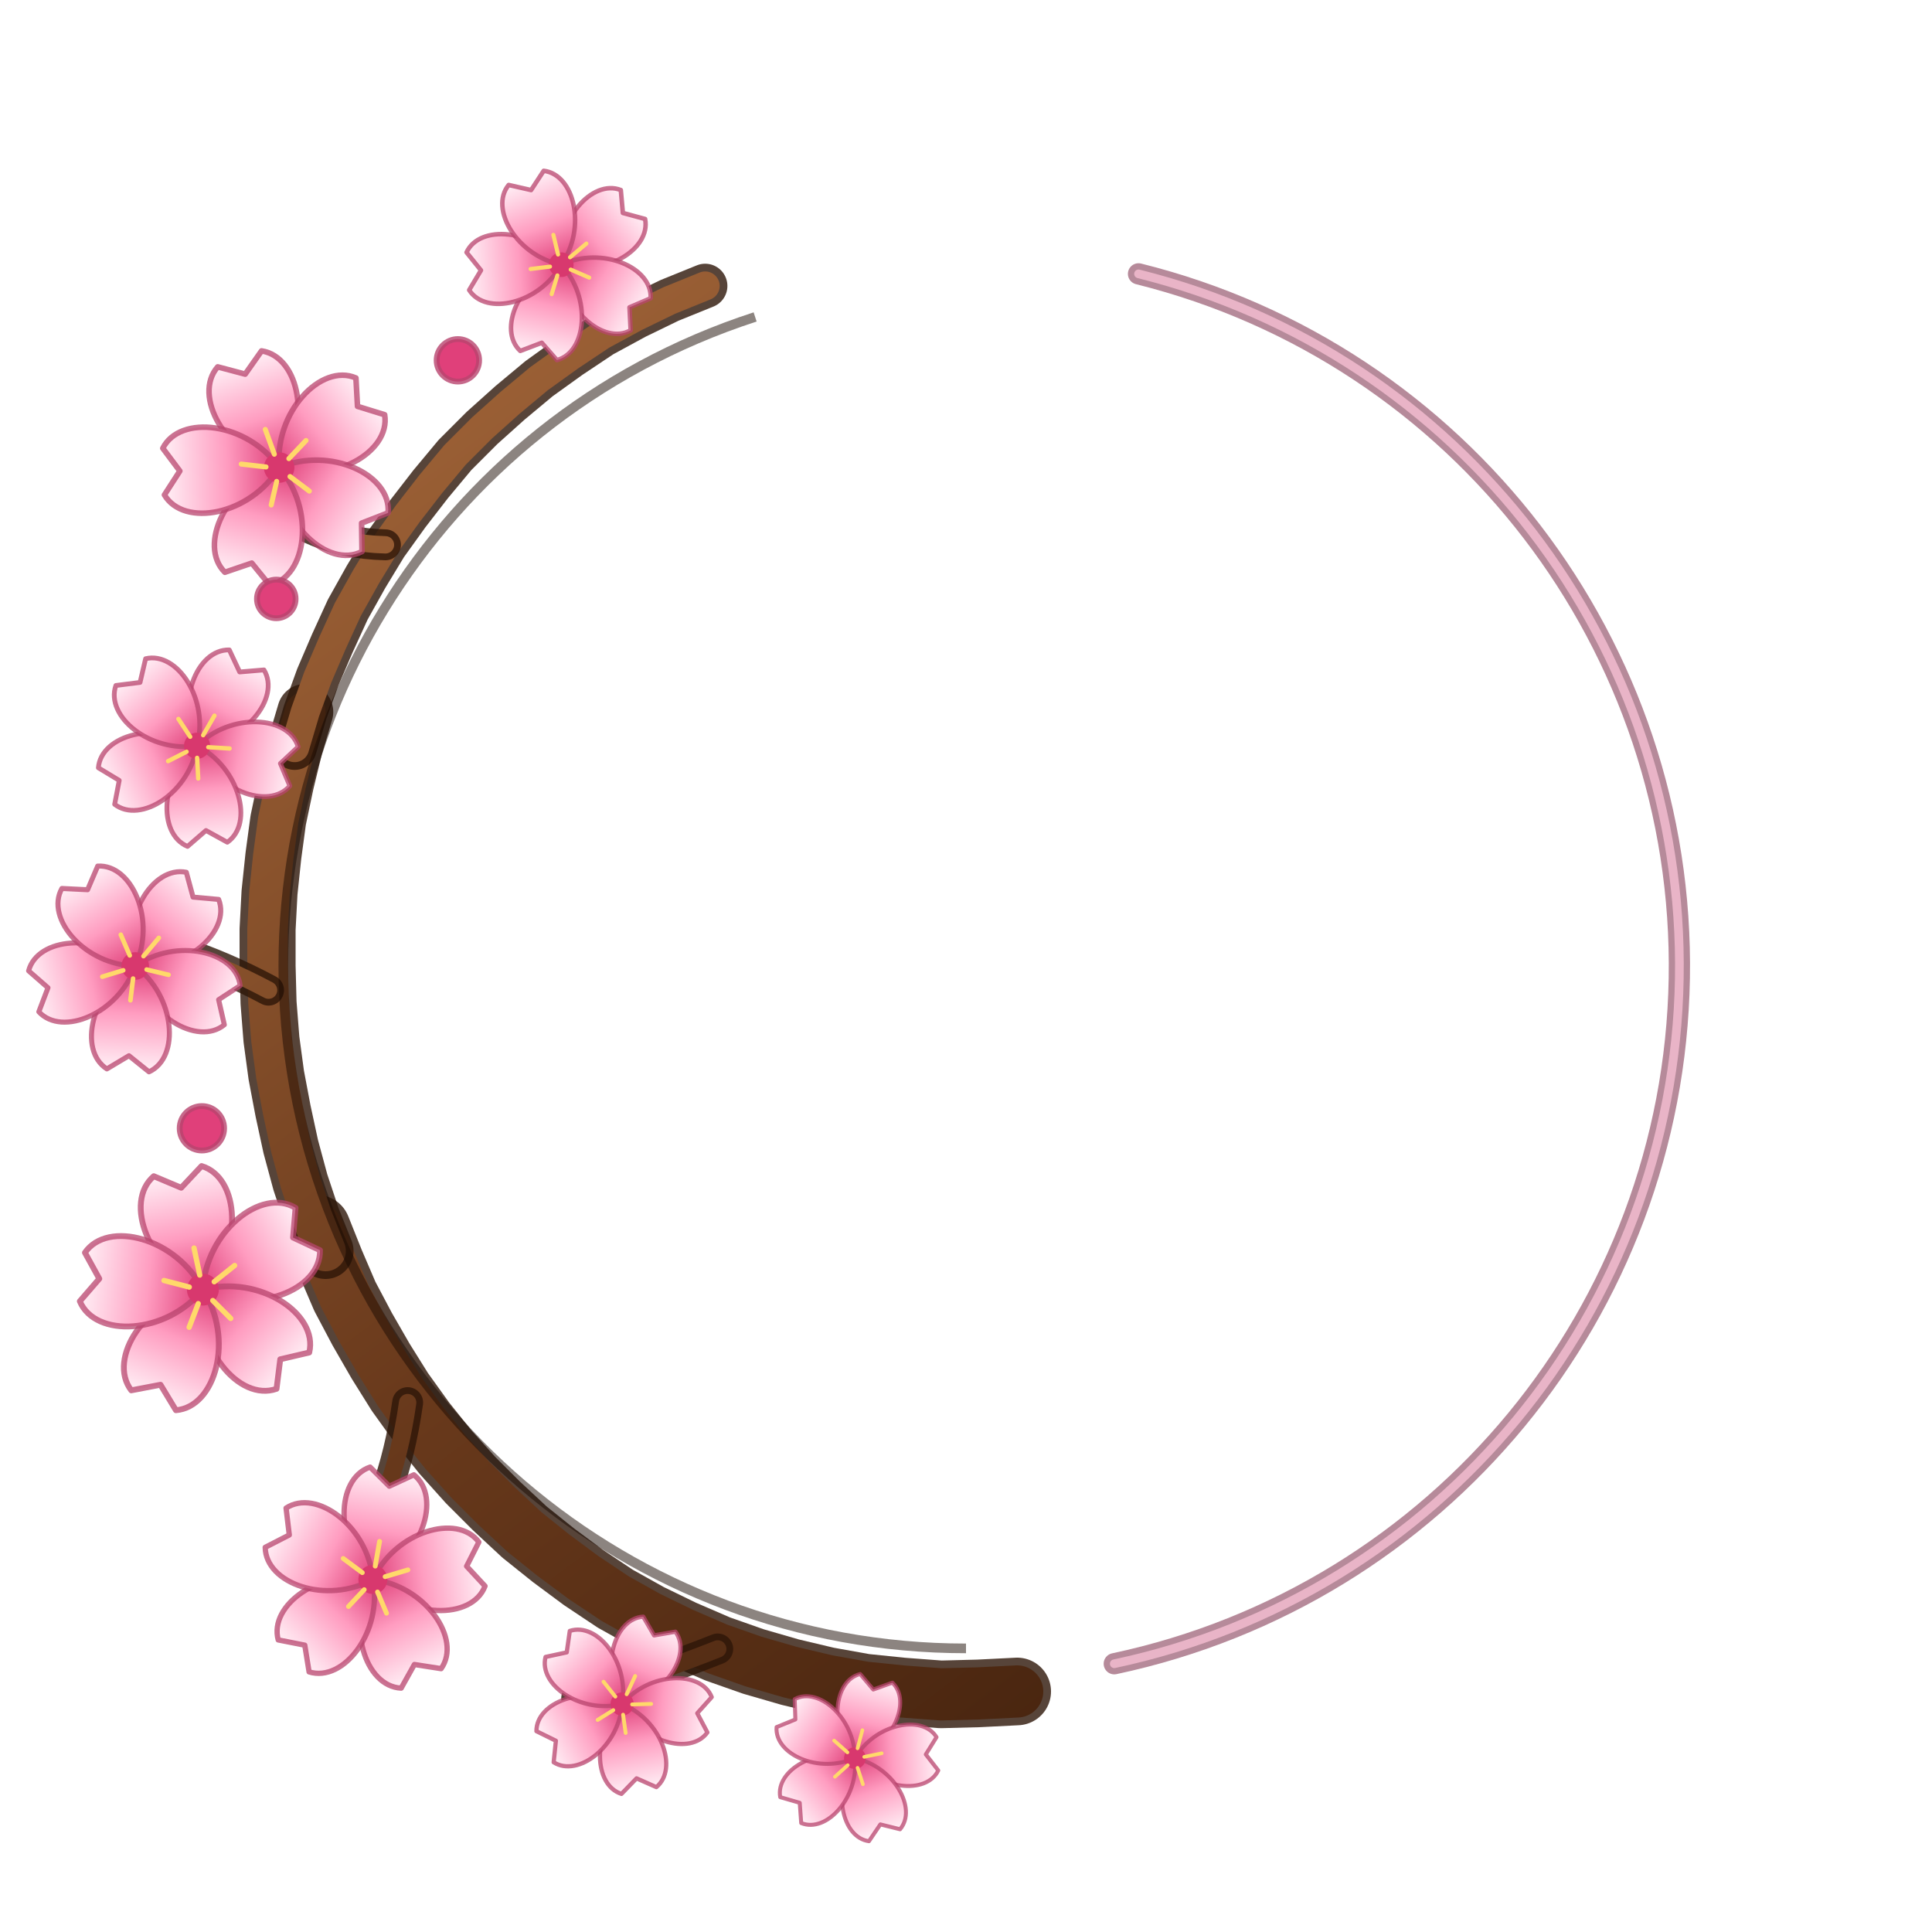
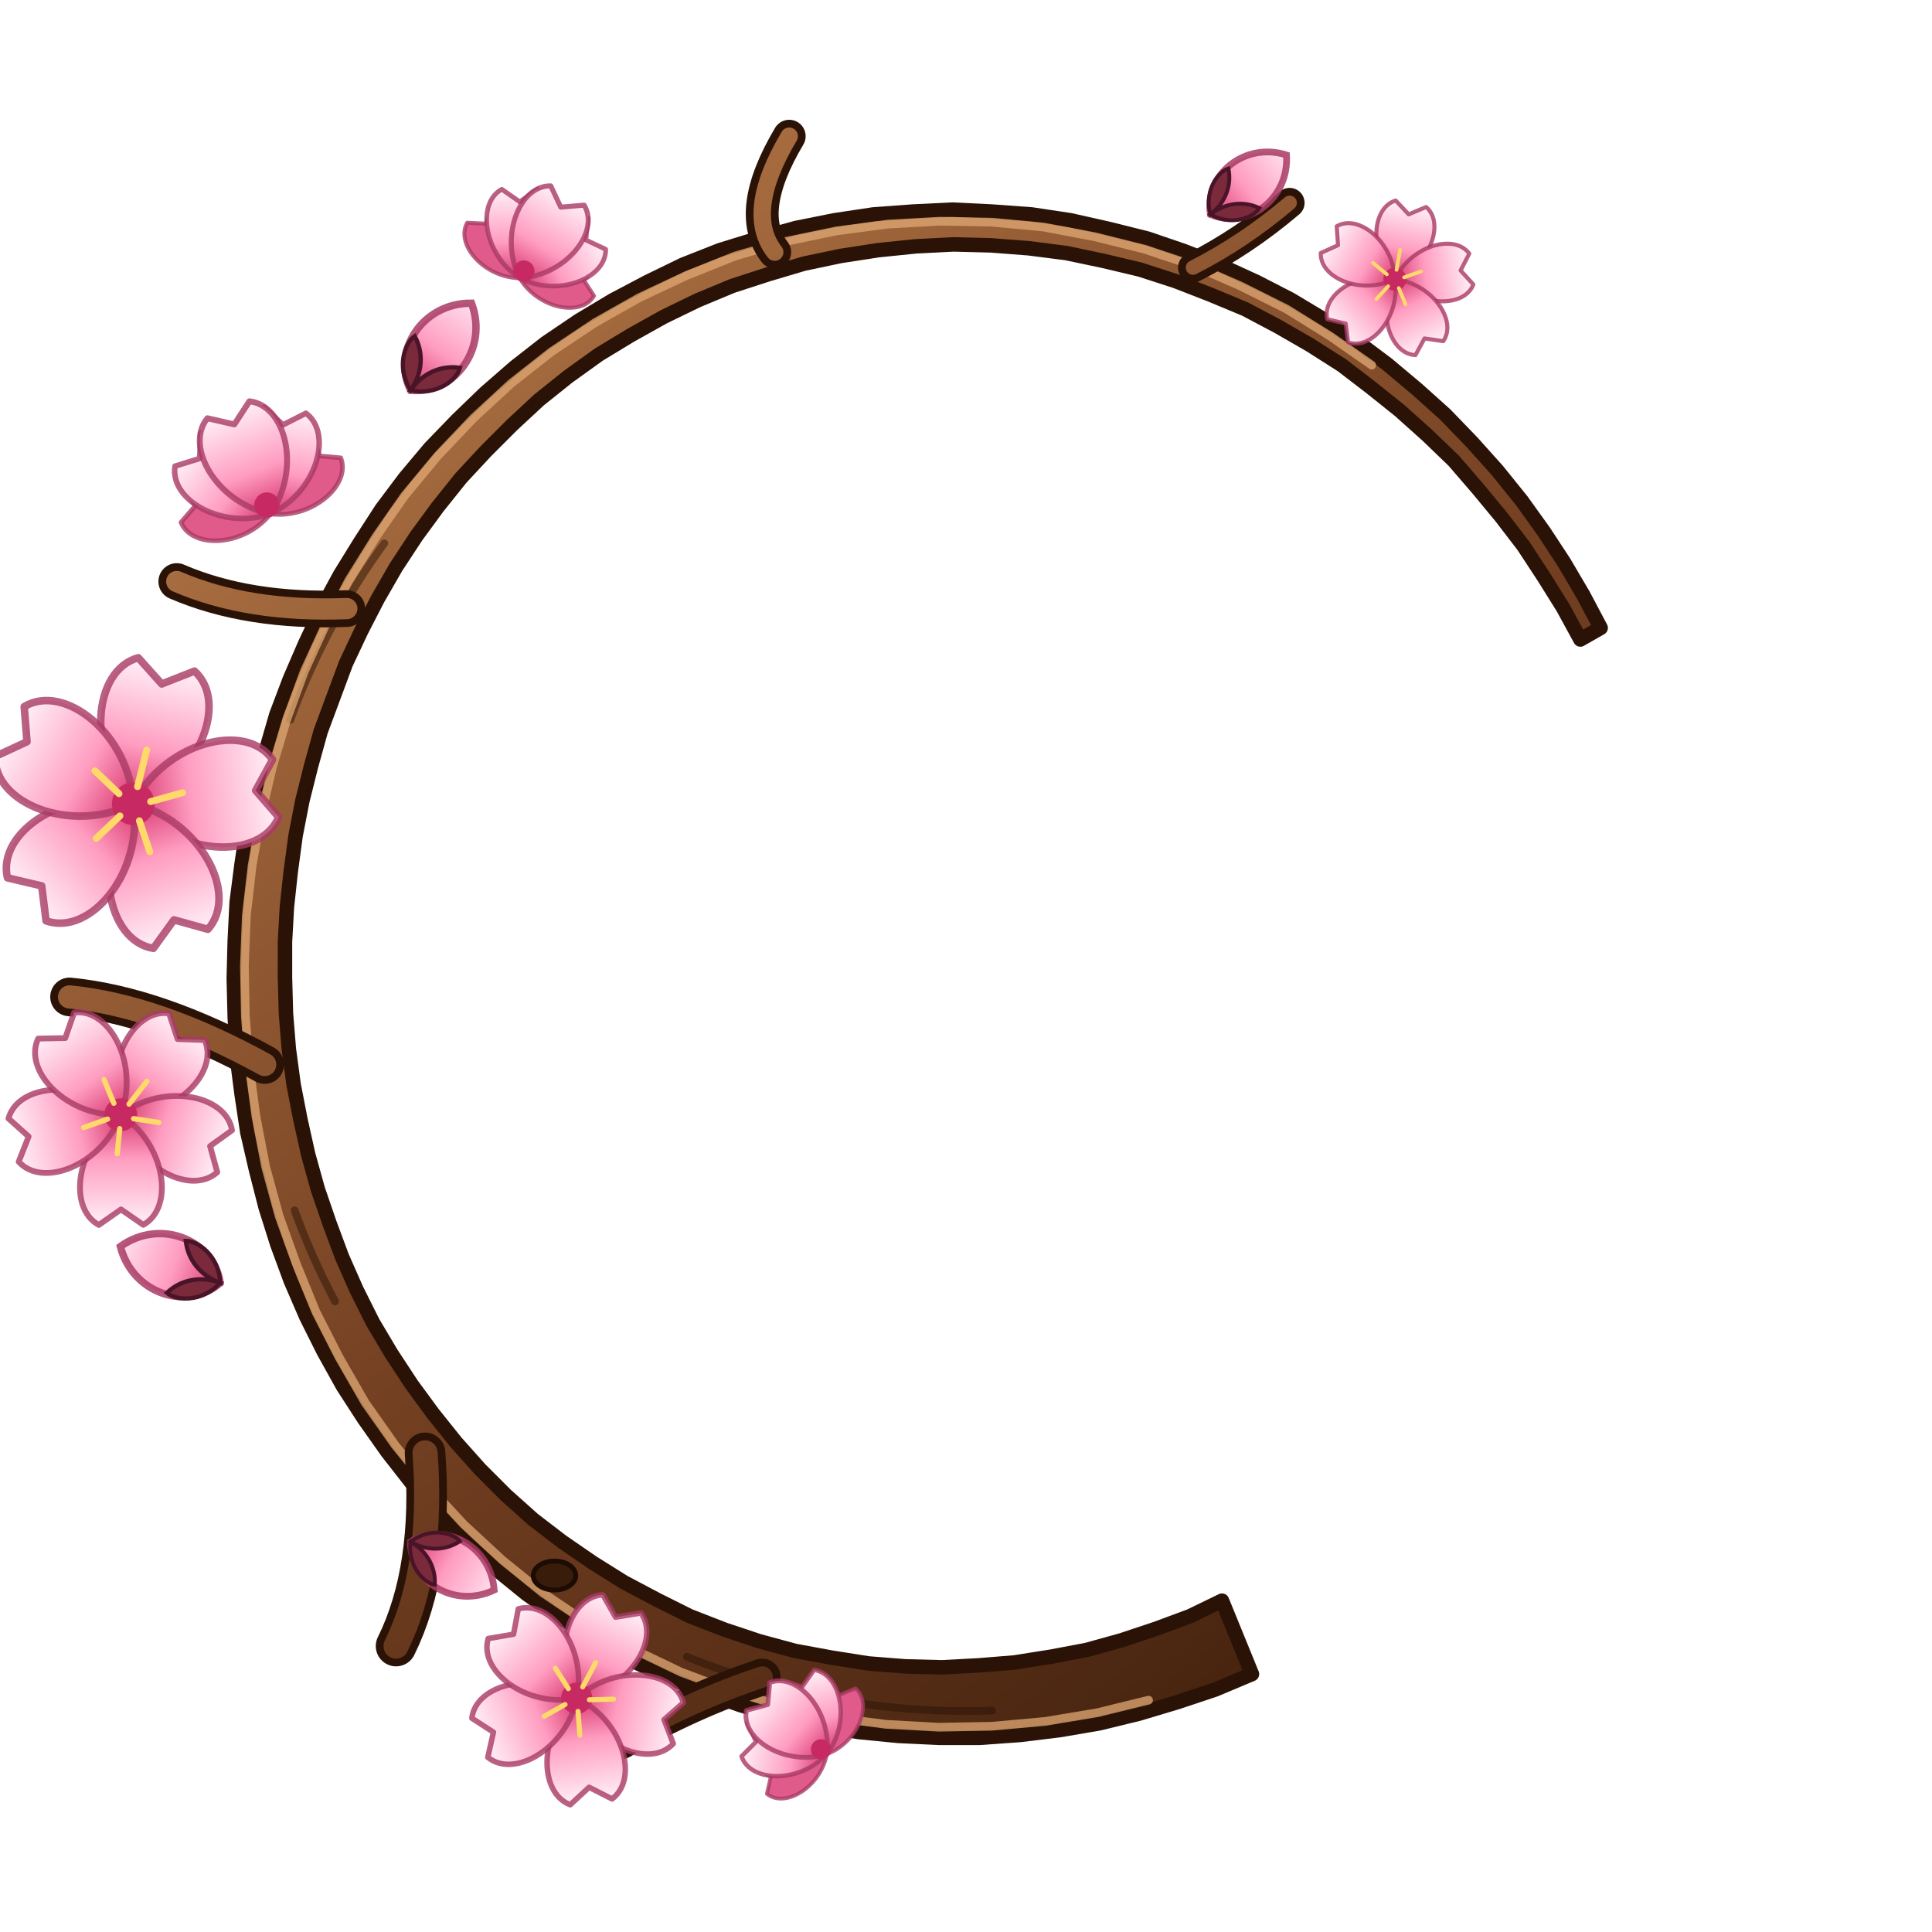
<svg xmlns="http://www.w3.org/2000/svg" viewBox="0 0 200 200" width="200" height="200">
  <defs>
    <linearGradient id="sw" gradientUnits="userSpaceOnUse" x1="40" y1="20" x2="160" y2="180">
-       <stop offset="0" stop-color="#a86a3c" />
-       <stop offset="0.5" stop-color="#6a3a1c" />
+       <stop offset="0" stop-color="#b27646" />
+       <stop offset="0.5" stop-color="#744022" />
      <stop offset="1" stop-color="#3a1c0a" />
    </linearGradient>
    <linearGradient id="sp" gradientUnits="userSpaceOnUse" x1="0" y1="0" x2="0" y2="-11.4">
-       <stop offset="0" stop-color="#e0407a" />
-       <stop offset="0.45" stop-color="#ff9cc0" />
+       <stop offset="0" stop-color="#d8386e" />
+       <stop offset="0.4" stop-color="#ff9cc0" />
      <stop offset="1" stop-color="#fff0f6" />
    </linearGradient>
  </defs>
-   <path d="M117.86 28.35A73.84 73.84 0 0 1 115.35 172.23" fill="none" stroke="#7a2a48" stroke-opacity=".55" stroke-width="2.2" stroke-linecap="round" />
-   <path d="M117.86 28.35A73.84 73.84 0 0 1 115.35 172.23" fill="none" stroke="#ffc6da" stroke-opacity=".7" stroke-width=".9" stroke-linecap="round" />
-   <path d="M105.3 175.1L101.3 175.3L97.4 175.4L93.4 175.1L89.5 174.7L85.6 174L81.8 173.1L78 172L74.3 170.7L70.6 169.1L67.1 167.4L63.7 165.5L60.4 163.3L57.3 161L54.3 158.6L51.4 155.9L48.7 153.2L46.1 150.3L43.7 147.3L41.4 144.1L39.4 140.9L37.5 137.6L35.7 134.2L34.2 130.7L32.8 127.2" fill="none" stroke="#2e1608" stroke-opacity=".8" stroke-width="7" stroke-linecap="round" stroke-linejoin="round" />
-   <path d="M105.3 175.1L101.3 175.3L97.4 175.4L93.4 175.1L89.5 174.7L85.6 174L81.8 173.1L78 172L74.3 170.7L70.6 169.1L67.1 167.4L63.7 165.5L60.4 163.3L57.3 161L54.3 158.6L51.4 155.9L48.7 153.2L46.1 150.3L43.7 147.3L41.4 144.1L39.4 140.9L37.5 137.6L35.7 134.2L34.2 130.7L32.8 127.2" fill="none" stroke="url(#sw)" stroke-width="5.4" stroke-linecap="round" stroke-linejoin="round" />
-   <path d="M33.7 129.5L32.3 126L31.1 122.4L30.1 118.7L29.3 115L28.6 111.3L28.1 107.6L27.8 103.8L27.7 100L27.7 96.2L27.9 92.4L28.3 88.6L28.8 84.9L29.6 81.1L30.5 77.4L31.6 73.7" fill="none" stroke="#2e1608" stroke-opacity=".8" stroke-width="5.8" stroke-linecap="round" stroke-linejoin="round" />
-   <path d="M33.7 129.5L32.3 126L31.1 122.4L30.1 118.7L29.3 115L28.6 111.3L28.1 107.6L27.8 103.8L27.7 100L27.7 96.2L27.9 92.4L28.3 88.6L28.8 84.9L29.6 81.1L30.5 77.4L31.6 73.7" fill="none" stroke="url(#sw)" stroke-width="4.2" stroke-linecap="round" stroke-linejoin="round" />
-   <path d="M30.5 77.4L31.6 73.7L32.9 70.1L34.4 66.6L36 63.1L37.9 59.7L39.9 56.4L42.2 53.2L44.6 50.1L47.1 47.1L49.9 44.3L52.8 41.7L55.8 39.2L59 36.9L62.3 34.7L65.8 32.8L69.3 31.1L73 29.6" fill="none" stroke="#2e1608" stroke-opacity=".8" stroke-width="4.6" stroke-linecap="round" stroke-linejoin="round" />
-   <path d="M30.5 77.4L31.6 73.7L32.9 70.1L34.4 66.6L36 63.1L37.9 59.7L39.9 56.4L42.2 53.2L44.6 50.1L47.1 47.1L49.9 44.3L52.8 41.7L55.8 39.2L59 36.9L62.3 34.7L65.8 32.8L69.3 31.1L73 29.6" fill="none" stroke="url(#sw)" stroke-width="3" stroke-linecap="round" stroke-linejoin="round" />
-   <path d="M42.2 145.2Q40.7 155.7 36.1 161.7" fill="none" stroke="#2e1608" stroke-opacity=".8" stroke-width="3.2" stroke-linecap="round" />
-   <path d="M42.2 145.2Q40.7 155.7 36.1 161.7" fill="none" stroke="url(#sw)" stroke-width="1.8" stroke-linecap="round" />
-   <path d="M27.8 102.5Q18.2 97.4 10.2 96.9" fill="none" stroke="#2e1608" stroke-opacity=".8" stroke-width="3.2" stroke-linecap="round" />
-   <path d="M27.8 102.5Q18.2 97.4 10.2 96.9" fill="none" stroke="url(#sw)" stroke-width="1.8" stroke-linecap="round" />
-   <path d="M39.9 56.4Q31.5 56.2 26.3 50.3" fill="none" stroke="#2e1608" stroke-opacity=".8" stroke-width="3.2" stroke-linecap="round" />
-   <path d="M39.9 56.4Q31.5 56.2 26.3 50.3" fill="none" stroke="url(#sw)" stroke-width="1.8" stroke-linecap="round" />
-   <path d="M74.3 170.7Q68 173.2 59.7 175.8" fill="none" stroke="#2e1608" stroke-opacity=".8" stroke-width="3.2" stroke-linecap="round" />
-   <path d="M74.3 170.7Q68 173.2 59.7 175.8" fill="none" stroke="url(#sw)" stroke-width="1.8" stroke-linecap="round" />
-   <path d="M100 170.64A70.64 70.64 0 0 1 78.17 32.81" fill="none" stroke="#1a0a02" stroke-opacity=".5" stroke-width="1" />
-   <g transform="translate(38.6 163.5) rotate(10) scale(1)">
-     <g fill="url(#sp)" stroke="#b8446e" stroke-opacity=".75" stroke-width=".55" stroke-linejoin="round">
-       <path d="M0 0C-4.6-3-5.6-9.6-2.3-11.4L0-9.8L2.3-11.4C5.6-9.6 4.6-3 0 0Z" />
-       <path d="M0 0C-4.6-3-5.6-9.6-2.3-11.4L0-9.8L2.3-11.4C5.6-9.6 4.6-3 0 0Z" transform="rotate(72)" />
-       <path d="M0 0C-4.6-3-5.6-9.6-2.3-11.4L0-9.8L2.3-11.4C5.6-9.6 4.6-3 0 0Z" transform="rotate(144)" />
-       <path d="M0 0C-4.6-3-5.6-9.6-2.3-11.4L0-9.8L2.3-11.4C5.6-9.6 4.6-3 0 0Z" transform="rotate(216)" />
-       <path d="M0 0C-4.6-3-5.6-9.6-2.3-11.4L0-9.8L2.3-11.4C5.6-9.6 4.6-3 0 0Z" transform="rotate(288)" />
+   <path d="M129.6 173.3L125.8 174.9L121.9 176.2L117.9 177.4L113.8 178.4L109.7 179.1L105.6 179.6L101.4 179.9L97.2 179.9L93 179.7L88.9 179.3L84.7 178.6L80.6 177.7L76.6 176.5L72.7 175.1L68.8 173.5L65 171.7L61.4 169.6L57.9 167.4L54.5 165L51.3 162.4L48.2 159.6L45.3 156.6L42.6 153.5L40.1 150.3L37.7 146.9L35.5 143.5L33.5 139.9L31.7 136.3L30.1 132.6L28.7 128.8L27.5 125L26.5 121.1L25.6 117.2L25 113.2L24.5 109.3L24.3 105.3L24.2 101.3L24.3 97.4L24.5 93.4L25 89.5L25.6 85.5L26.5 81.7L27.5 77.8L28.6 74L30 70.3L31.6 66.6L33.3 63L35.2 59.5L37.3 56.1L39.5 52.7L41.9 49.5L44.5 46.4L47.3 43.5L50.2 40.7L53.3 38L56.5 35.5L59.9 33.2L63.4 31.1L67 29.2L70.7 27.4L74.5 25.9L78.4 24.7L82.4 23.6L86.4 22.8L90.4 22.2L94.5 21.9L98.6 21.7L102.7 21.9L106.8 22.2L110.8 22.8L114.8 23.7L118.8 24.7L122.6 26L126.4 27.5L130.1 29.2L133.6 31L137.1 33.1L140.4 35.3L143.6 37.7L146.7 40.3L149.6 42.9L152.4 45.8L155 48.7L157.5 51.8L159.8 55L161.9 58.2L163.9 61.6L165.7 65L163.6 66.2L161.8 62.9L159.8 59.7L157.7 56.5L155.4 53.5L153 50.6L150.5 47.7L147.8 45.1L144.9 42.5L141.9 40.1L138.9 37.8L135.6 35.7L132.3 33.8L128.9 32L125.3 30.5L121.7 29.1L118 27.9L114.2 27L110.4 26.2L106.5 25.7L102.6 25.4L98.7 25.3L94.8 25.5L90.9 25.9L87 26.5L83.2 27.3L79.5 28.4L75.8 29.6L72.2 31.1L68.7 32.8L65.3 34.7L62 36.7L58.8 39L55.8 41.4L53 44L50.3 46.7L47.7 49.5L45.3 52.5L43.1 55.5L41 58.7L39.1 62L37.4 65.3L35.8 68.7L34.5 72.2L33.2 75.7L32.2 79.3L31.3 82.9L30.6 86.5L30.1 90.2L29.7 93.9L29.5 97.5L29.5 101.2L29.6 104.9L29.9 108.6L30.4 112.3L31.1 115.9L31.9 119.5L32.9 123.1L34.1 126.6L35.4 130.1L36.9 133.5L38.6 136.9L40.5 140.1L42.6 143.3L44.8 146.3L47.2 149.3L49.7 152.1L52.4 154.8L55.2 157.3L58.2 159.6L61.4 161.8L64.6 163.8L68 165.6L71.4 167.3L75 168.7L78.6 169.9L82.3 170.9L86.1 171.6L89.9 172.2L93.7 172.5L97.5 172.6L101.3 172.4L105 172.1L108.8 171.5L112.5 170.8L116.1 169.8L119.7 168.6L123.2 167.3L126.5 165.7Z" fill="url(#sw)" stroke="#2a1306" stroke-width="1.5" stroke-linejoin="round" />
+   <path d="M102.69 177.08A77.13 77.13 0 0 1 71.11 171.51" fill="none" stroke="#2a1306" stroke-opacity=".5" stroke-width=".8" stroke-linecap="round" />
+   <path d="M34.69 134.72A73.97 73.97 0 0 1 30.5 125.3" fill="none" stroke="#2a1306" stroke-opacity=".5" stroke-width=".8" stroke-linecap="round" />
+   <path d="M30.05 74.54A74.44 74.44 0 0 1 39.78 56.24" fill="none" stroke="#2a1306" stroke-opacity=".5" stroke-width=".8" stroke-linecap="round" />
+   <path d="M118.9 176L113.6 177.3L108.2 178.2L102.7 178.7L97.2 178.8L91.7 178.5L86.3 177.8L80.9 176.6L75.6 175L70.5 173.1L65.5 170.7L60.8 168L56.2 164.9L52 161.5L48 157.8L44.3 153.8L40.9 149.6L37.8 145.2L35.1 140.5L32.7 135.8L30.7 130.9L28.9 125.9L27.5 120.8L26.5 115.6L25.8 110.4L25.4 105.2L25.3 100L25.5 94.8L26.1 89.6L27 84.5L28.2 79.4L29.7 74.4L31.5 69.5L33.7 64.7L36.1 60.1L38.9 55.6L41.9 51.3L45.3 47.2L49 43.3L52.9 39.7L57.1 36.4L61.6 33.4L66.2 30.8L71.1 28.5L76.1 26.5L81.3 25L86.6 23.9L91.9 23.2L97.3 22.9L102.7 23L108 23.5L113.3 24.5L118.5 25.8L123.6 27.5L128.4 29.6L133.2 32L137.7 34.8L142 37.8" fill="none" stroke="#e0a874" stroke-opacity=".75" stroke-width=".9" stroke-linecap="round" />
+   <path d="M44 150.4Q44.9 162.5 41 170.4" fill="none" stroke="#2a1306" stroke-width="4.2" stroke-linecap="round" />
+   <path d="M44 150.4Q44.9 162.5 41 170.4" fill="none" stroke="url(#sw)" stroke-width="2.6" stroke-linecap="round" />
+   <path d="M27.4 110.2Q16.3 104.1 7.2 103.2" fill="none" stroke="#2a1306" stroke-width="4" stroke-linecap="round" />
+   <path d="M27.4 110.2Q16.3 104.1 7.2 103.2" fill="none" stroke="url(#sw)" stroke-width="2.4" stroke-linecap="round" />
+   <path d="M35.9 63Q25.7 63.4 18.3 60.2" fill="none" stroke="#2a1306" stroke-width="3.8" stroke-linecap="round" />
+   <path d="M35.9 63Q25.7 63.4 18.3 60.2" fill="none" stroke="url(#sw)" stroke-width="2.2" stroke-linecap="round" />
+   <path d="M78.9 173.6Q71.4 176.1 64.3 180.2" fill="none" stroke="#2a1306" stroke-width="3.8" stroke-linecap="round" />
+   <path d="M78.9 173.6Q71.4 176.1 64.3 180.2" fill="none" stroke="url(#sw)" stroke-width="2.2" stroke-linecap="round" />
+   <path d="M80.2 26.1Q77 22 81.7 14.1" fill="none" stroke="#2a1306" stroke-width="3.4" stroke-linecap="round" />
+   <path d="M80.2 26.1Q77 22 81.7 14.1" fill="none" stroke="url(#sw)" stroke-width="1.8" stroke-linecap="round" />
+   <path d="M123.5 27.7Q128.8 25 133.5 21" fill="none" stroke="#2a1306" stroke-width="3.1" stroke-linecap="round" />
+   <path d="M123.5 27.7Q128.8 25 133.5 21" fill="none" stroke="url(#sw)" stroke-width="1.5" stroke-linecap="round" />
+   <ellipse cx="57.4" cy="163.1" rx="2.2" ry="1.5" fill="#3a1c0a" stroke="#1c0c02" stroke-width=".5" />
+   <g transform="translate(13.8 83.2) rotate(14) scale(1.3)">
+     <g fill="url(#sp)" stroke="#a83a64" stroke-opacity=".8" stroke-width=".6" stroke-linejoin="round">
+       <path d="M0 0C-4.6-3-5.6-9.6-2.3-11.4L0-9.8L2.3-11.4C5.6-9.6 4.6-3 0 0Z" transform="rotate(-0.6486122) scale(1)" />
+       <path d="M0 0C-4.6-3-5.6-9.6-2.3-11.4L0-9.8L2.3-11.4C5.6-9.6 4.6-3 0 0Z" transform="rotate(69.84865) scale(1)" />
+       <path d="M0 0C-4.6-3-5.6-9.6-2.3-11.4L0-9.8L2.3-11.4C5.6-9.6 4.6-3 0 0Z" transform="rotate(146.7006) scale(1)" />
+       <path d="M0 0C-4.6-3-5.6-9.6-2.3-11.4L0-9.8L2.3-11.4C5.6-9.6 4.6-3 0 0Z" transform="rotate(214.0965) scale(1)" />
+       <path d="M0 0C-4.6-3-5.6-9.6-2.3-11.4L0-9.8L2.3-11.4C5.6-9.6 4.6-3 0 0Z" transform="rotate(286.2522) scale(1)" />
    </g>
-     <circle r="1.5" fill="#d8386e" />
-     <path d="M0 -1.4L0 -4M1.2 -.5L3.4 -1.6M-1.2 -.5L-3.4 -1.6M.7 1.2L2 3.2M-.7 1.2L-2 3.2" stroke="#ffd96a" stroke-width=".5" stroke-linecap="round" />
+     <circle r="1.7" fill="#c72a62" />
+     <path d="M0 -1.4L0 -4.4M1.3 -.5L3.6 -1.8M-1.3 -.5L-3.6 -1.8M.8 1.2L2.2 3.4M-.8 1.2L-2.2 3.4" stroke="#ffd96a" stroke-width=".55" stroke-linecap="round" />
  </g>
-   <g transform="translate(14 100) rotate(40) scale(0.95)">
-     <g fill="url(#sp)" stroke="#b8446e" stroke-opacity=".75" stroke-width=".55" stroke-linejoin="round">
-       <path d="M0 0C-4.6-3-5.6-9.6-2.3-11.4L0-9.8L2.3-11.4C5.6-9.6 4.6-3 0 0Z" />
-       <path d="M0 0C-4.6-3-5.6-9.6-2.3-11.4L0-9.8L2.3-11.4C5.6-9.6 4.6-3 0 0Z" transform="rotate(72)" />
-       <path d="M0 0C-4.6-3-5.6-9.6-2.3-11.4L0-9.8L2.3-11.4C5.6-9.6 4.6-3 0 0Z" transform="rotate(144)" />
-       <path d="M0 0C-4.6-3-5.6-9.6-2.3-11.4L0-9.8L2.3-11.4C5.6-9.6 4.6-3 0 0Z" transform="rotate(216)" />
-       <path d="M0 0C-4.6-3-5.6-9.6-2.3-11.4L0-9.8L2.3-11.4C5.6-9.6 4.6-3 0 0Z" transform="rotate(288)" />
+   <g transform="translate(28 53.2) rotate(-22) scale(1)">
+     <g fill="url(#sp)" stroke="#a83a64" stroke-opacity=".8" stroke-width=".6" stroke-linejoin="round">
+       <path d="M0 0C-4.6-3-5.6-9.6-2.3-11.4L0-9.8L2.3-11.4C5.6-9.6 4.6-3 0 0Z" transform="rotate(-62) scale(.8)" fill="#e05a8a" />
+       <path d="M0 0C-4.6-3-5.6-9.6-2.3-11.4L0-9.8L2.3-11.4C5.6-9.6 4.6-3 0 0Z" transform="rotate(62) scale(.8)" fill="#e05a8a" />
+       <path d="M0 0C-4.6-3-5.6-9.6-2.3-11.4L0-9.8L2.3-11.4C5.6-9.6 4.6-3 0 0Z" transform="rotate(-30) scale(.95)" />
+       <path d="M0 0C-4.6-3-5.6-9.6-2.3-11.4L0-9.8L2.3-11.4C5.6-9.6 4.6-3 0 0Z" transform="rotate(30) scale(.95)" />
+       <path d="M0 0C-4.6-3-5.6-9.6-2.3-11.4L0-9.8L2.3-11.4C5.6-9.6 4.6-3 0 0Z" transform="scale(1.02)" />
    </g>
-     <circle r="1.5" fill="#d8386e" />
-     <path d="M0 -1.4L0 -4M1.2 -.5L3.4 -1.6M-1.2 -.5L-3.4 -1.6M.7 1.2L2 3.2M-.7 1.2L-2 3.2" stroke="#ffd96a" stroke-width=".5" stroke-linecap="round" />
+     <circle cy="-1" r="1.3" fill="#c72a62" />
  </g>
-   <g transform="translate(28.9 48.4) rotate(-20) scale(1.05)">
-     <g fill="url(#sp)" stroke="#b8446e" stroke-opacity=".75" stroke-width=".55" stroke-linejoin="round">
-       <path d="M0 0C-4.6-3-5.6-9.6-2.3-11.4L0-9.8L2.3-11.4C5.6-9.6 4.6-3 0 0Z" />
-       <path d="M0 0C-4.6-3-5.6-9.6-2.3-11.4L0-9.8L2.3-11.4C5.6-9.6 4.6-3 0 0Z" transform="rotate(72)" />
-       <path d="M0 0C-4.6-3-5.6-9.6-2.3-11.4L0-9.8L2.3-11.4C5.6-9.6 4.6-3 0 0Z" transform="rotate(144)" />
-       <path d="M0 0C-4.6-3-5.6-9.6-2.3-11.4L0-9.8L2.3-11.4C5.6-9.6 4.6-3 0 0Z" transform="rotate(216)" />
-       <path d="M0 0C-4.6-3-5.6-9.6-2.3-11.4L0-9.8L2.3-11.4C5.6-9.6 4.6-3 0 0Z" transform="rotate(288)" />
+   <g transform="translate(12.5 115.4) rotate(38) scale(1)">
+     <g fill="url(#sp)" stroke="#a83a64" stroke-opacity=".8" stroke-width=".6" stroke-linejoin="round">
+       <path d="M0 0C-4.6-3-5.6-9.6-2.3-11.4L0-9.8L2.3-11.4C5.6-9.6 4.6-3 0 0Z" transform="rotate(-1.101631) scale(1)" />
+       <path d="M0 0C-4.6-3-5.6-9.6-2.3-11.4L0-9.8L2.3-11.4C5.6-9.6 4.6-3 0 0Z" transform="rotate(71.35139) scale(1)" />
+       <path d="M0 0C-4.6-3-5.6-9.6-2.3-11.4L0-9.8L2.3-11.4C5.6-9.6 4.6-3 0 0Z" transform="rotate(141.8487) scale(1)" />
+       <path d="M0 0C-4.6-3-5.6-9.6-2.3-11.4L0-9.8L2.3-11.4C5.6-9.6 4.6-3 0 0Z" transform="rotate(218.7006) scale(1)" />
+       <path d="M0 0C-4.6-3-5.6-9.6-2.3-11.4L0-9.8L2.3-11.4C5.6-9.6 4.6-3 0 0Z" transform="rotate(286.0965) scale(1)" />
    </g>
-     <circle r="1.5" fill="#d8386e" />
-     <path d="M0 -1.4L0 -4M1.2 -.5L3.4 -1.6M-1.2 -.5L-3.4 -1.6M.7 1.2L2 3.2M-.7 1.2L-2 3.2" stroke="#ffd96a" stroke-width=".5" stroke-linecap="round" />
+     <circle r="1.7" fill="#c72a62" />
+     <path d="M0 -1.4L0 -4.4M1.3 -.5L3.6 -1.8M-1.3 -.5L-3.6 -1.8M.8 1.2L2.2 3.4M-.8 1.2L-2.2 3.4" stroke="#ffd96a" stroke-width=".55" stroke-linecap="round" />
  </g>
-   <g transform="translate(64.4 176.4) rotate(25) scale(0.8)">
-     <g fill="url(#sp)" stroke="#b8446e" stroke-opacity=".75" stroke-width=".55" stroke-linejoin="round">
-       <path d="M0 0C-4.6-3-5.6-9.6-2.3-11.4L0-9.8L2.3-11.4C5.6-9.6 4.6-3 0 0Z" />
-       <path d="M0 0C-4.6-3-5.6-9.6-2.3-11.4L0-9.8L2.3-11.4C5.6-9.6 4.6-3 0 0Z" transform="rotate(72)" />
-       <path d="M0 0C-4.6-3-5.6-9.6-2.3-11.4L0-9.8L2.3-11.4C5.6-9.6 4.6-3 0 0Z" transform="rotate(144)" />
-       <path d="M0 0C-4.6-3-5.6-9.6-2.3-11.4L0-9.8L2.3-11.4C5.6-9.6 4.6-3 0 0Z" transform="rotate(216)" />
-       <path d="M0 0C-4.6-3-5.6-9.6-2.3-11.4L0-9.8L2.3-11.4C5.6-9.6 4.6-3 0 0Z" transform="rotate(288)" />
+   <g transform="translate(22.8 132.8) rotate(-70) scale(1.1)">
+     <path d="M0 0C-3.6-2-3.8-7.4 0-10C3.8-7.4 3.6-2 0 0Z" fill="url(#sp)" stroke="#a83a64" stroke-opacity=".85" stroke-width=".7" />
+     <path d="M0 0C-2.4-1-3-3.4-2.6-4.4C-1-3.6 0-2 0 0ZM0 0C2.4-1 3-3.4 2.6-4.4C1-3.6 0-2 0 0Z" fill="#7a2a3a" stroke="#4a1428" stroke-width=".4" />
+   </g>
+   <g transform="translate(42.5 40.4) rotate(35) scale(1.1)">
+     <path d="M0 0C-3.6-2-3.8-7.4 0-10C3.8-7.4 3.6-2 0 0Z" fill="url(#sp)" stroke="#a83a64" stroke-opacity=".85" stroke-width=".7" />
+     <path d="M0 0C-2.4-1-3-3.4-2.6-4.4C-1-3.6 0-2 0 0ZM0 0C2.4-1 3-3.4 2.6-4.4C1-3.6 0-2 0 0Z" fill="#7a2a3a" stroke="#4a1428" stroke-width=".4" />
+   </g>
+   <g transform="translate(53.8 28.8) rotate(30) scale(0.85)">
+     <g fill="url(#sp)" stroke="#a83a64" stroke-opacity=".8" stroke-width=".6" stroke-linejoin="round">
+       <path d="M0 0C-4.6-3-5.6-9.6-2.3-11.4L0-9.8L2.3-11.4C5.6-9.6 4.6-3 0 0Z" transform="rotate(-62) scale(.8)" fill="#e05a8a" />
+       <path d="M0 0C-4.6-3-5.6-9.6-2.3-11.4L0-9.8L2.3-11.4C5.6-9.6 4.6-3 0 0Z" transform="rotate(62) scale(.8)" fill="#e05a8a" />
+       <path d="M0 0C-4.6-3-5.6-9.6-2.3-11.4L0-9.8L2.3-11.4C5.6-9.6 4.6-3 0 0Z" transform="rotate(-30) scale(.95)" />
+       <path d="M0 0C-4.6-3-5.6-9.6-2.3-11.4L0-9.8L2.3-11.4C5.6-9.6 4.6-3 0 0Z" transform="rotate(30) scale(.95)" />
+       <path d="M0 0C-4.6-3-5.6-9.6-2.3-11.4L0-9.8L2.3-11.4C5.6-9.6 4.6-3 0 0Z" transform="scale(1.02)" />
    </g>
-     <circle r="1.5" fill="#d8386e" />
-     <path d="M0 -1.4L0 -4M1.2 -.5L3.4 -1.6M-1.2 -.5L-3.4 -1.6M.7 1.2L2 3.2M-.7 1.2L-2 3.2" stroke="#ffd96a" stroke-width=".5" stroke-linecap="round" />
+     <circle cy="-1" r="1.3" fill="#c72a62" />
  </g>
-   <g transform="translate(88.5 182) rotate(15) scale(0.75)">
-     <g fill="url(#sp)" stroke="#b8446e" stroke-opacity=".75" stroke-width=".55" stroke-linejoin="round">
-       <path d="M0 0C-4.6-3-5.6-9.6-2.3-11.4L0-9.8L2.3-11.4C5.6-9.6 4.6-3 0 0Z" />
-       <path d="M0 0C-4.6-3-5.6-9.6-2.3-11.4L0-9.8L2.3-11.4C5.6-9.6 4.6-3 0 0Z" transform="rotate(72)" />
-       <path d="M0 0C-4.6-3-5.6-9.6-2.3-11.4L0-9.8L2.3-11.4C5.6-9.6 4.6-3 0 0Z" transform="rotate(144)" />
-       <path d="M0 0C-4.6-3-5.6-9.6-2.3-11.4L0-9.8L2.3-11.4C5.6-9.6 4.6-3 0 0Z" transform="rotate(216)" />
-       <path d="M0 0C-4.6-3-5.6-9.6-2.3-11.4L0-9.8L2.3-11.4C5.6-9.6 4.6-3 0 0Z" transform="rotate(288)" />
+   <g transform="translate(59.7 175.8) rotate(28) scale(0.95)">
+     <g fill="url(#sp)" stroke="#a83a64" stroke-opacity=".8" stroke-width=".6" stroke-linejoin="round">
+       <path d="M0 0C-4.6-3-5.6-9.6-2.3-11.4L0-9.8L2.3-11.4C5.6-9.6 4.6-3 0 0Z" transform="rotate(-2.406045) scale(1)" />
+       <path d="M0 0C-4.6-3-5.6-9.6-2.3-11.4L0-9.8L2.3-11.4C5.6-9.6 4.6-3 0 0Z" transform="rotate(75.78369) scale(1)" />
+       <path d="M0 0C-4.6-3-5.6-9.6-2.3-11.4L0-9.8L2.3-11.4C5.6-9.6 4.6-3 0 0Z" transform="rotate(144.0641) scale(1)" />
+       <path d="M0 0C-4.6-3-5.6-9.6-2.3-11.4L0-9.8L2.3-11.4C5.6-9.6 4.6-3 0 0Z" transform="rotate(219.8024) scale(1)" />
+       <path d="M0 0C-4.6-3-5.6-9.6-2.3-11.4L0-9.8L2.3-11.4C5.6-9.6 4.6-3 0 0Z" transform="rotate(287.3987) scale(1)" />
    </g>
-     <circle r="1.5" fill="#d8386e" />
-     <path d="M0 -1.4L0 -4M1.2 -.5L3.4 -1.6M-1.2 -.5L-3.4 -1.6M.7 1.2L2 3.2M-.7 1.2L-2 3.2" stroke="#ffd96a" stroke-width=".5" stroke-linecap="round" />
+     <circle r="1.7" fill="#c72a62" />
+     <path d="M0 -1.4L0 -4.4M1.3 -.5L3.6 -1.8M-1.3 -.5L-3.6 -1.8M.8 1.2L2.2 3.4M-.8 1.2L-2.2 3.4" stroke="#ffd96a" stroke-width=".55" stroke-linecap="round" />
  </g>
-   <g transform="translate(21 133.5) rotate(-12) scale(1.1)">
-     <g fill="url(#sp)" stroke="#b8446e" stroke-opacity=".75" stroke-width=".55" stroke-linejoin="round">
-       <path d="M0 0C-4.6-3-5.6-9.6-2.3-11.4L0-9.8L2.3-11.4C5.6-9.6 4.6-3 0 0Z" />
-       <path d="M0 0C-4.6-3-5.6-9.6-2.3-11.4L0-9.8L2.3-11.4C5.6-9.6 4.6-3 0 0Z" transform="rotate(72)" />
-       <path d="M0 0C-4.6-3-5.6-9.6-2.3-11.4L0-9.8L2.3-11.4C5.6-9.6 4.6-3 0 0Z" transform="rotate(144)" />
-       <path d="M0 0C-4.6-3-5.6-9.6-2.3-11.4L0-9.8L2.3-11.4C5.6-9.6 4.6-3 0 0Z" transform="rotate(216)" />
-       <path d="M0 0C-4.6-3-5.6-9.6-2.3-11.4L0-9.8L2.3-11.4C5.6-9.6 4.6-3 0 0Z" transform="rotate(288)" />
+   <g transform="translate(85.6 181.6) rotate(-50) scale(0.8)">
+     <g fill="url(#sp)" stroke="#a83a64" stroke-opacity=".8" stroke-width=".6" stroke-linejoin="round">
+       <path d="M0 0C-4.6-3-5.6-9.6-2.3-11.4L0-9.8L2.3-11.4C5.6-9.6 4.6-3 0 0Z" transform="rotate(-62) scale(.8)" fill="#e05a8a" />
+       <path d="M0 0C-4.6-3-5.6-9.6-2.3-11.4L0-9.8L2.3-11.4C5.6-9.6 4.6-3 0 0Z" transform="rotate(62) scale(.8)" fill="#e05a8a" />
+       <path d="M0 0C-4.6-3-5.6-9.6-2.3-11.4L0-9.8L2.3-11.4C5.6-9.6 4.6-3 0 0Z" transform="rotate(-30) scale(.95)" />
+       <path d="M0 0C-4.6-3-5.6-9.6-2.3-11.4L0-9.8L2.3-11.4C5.6-9.6 4.6-3 0 0Z" transform="rotate(30) scale(.95)" />
+       <path d="M0 0C-4.6-3-5.6-9.6-2.3-11.4L0-9.8L2.3-11.4C5.6-9.6 4.6-3 0 0Z" transform="scale(1.02)" />
    </g>
-     <circle r="1.5" fill="#d8386e" />
-     <path d="M0 -1.4L0 -4M1.2 -.5L3.4 -1.6M-1.2 -.5L-3.4 -1.6M.7 1.2L2 3.2M-.7 1.2L-2 3.2" stroke="#ffd96a" stroke-width=".5" stroke-linecap="round" />
+     <circle cy="-1" r="1.3" fill="#c72a62" />
  </g>
-   <g transform="translate(20.4 77.2) rotate(30) scale(0.9)">
-     <g fill="url(#sp)" stroke="#b8446e" stroke-opacity=".75" stroke-width=".55" stroke-linejoin="round">
-       <path d="M0 0C-4.6-3-5.6-9.6-2.3-11.4L0-9.8L2.3-11.4C5.6-9.6 4.6-3 0 0Z" />
-       <path d="M0 0C-4.6-3-5.6-9.6-2.3-11.4L0-9.8L2.3-11.4C5.6-9.6 4.6-3 0 0Z" transform="rotate(72)" />
-       <path d="M0 0C-4.6-3-5.6-9.6-2.3-11.4L0-9.8L2.3-11.4C5.6-9.6 4.6-3 0 0Z" transform="rotate(144)" />
-       <path d="M0 0C-4.6-3-5.6-9.6-2.3-11.4L0-9.8L2.3-11.4C5.6-9.6 4.6-3 0 0Z" transform="rotate(216)" />
-       <path d="M0 0C-4.6-3-5.6-9.6-2.3-11.4L0-9.8L2.3-11.4C5.6-9.6 4.6-3 0 0Z" transform="rotate(288)" />
+   <g transform="translate(42.5 159.6) rotate(120) scale(1)">
+     <path d="M0 0C-3.6-2-3.8-7.4 0-10C3.8-7.4 3.6-2 0 0Z" fill="url(#sp)" stroke="#a83a64" stroke-opacity=".85" stroke-width=".7" />
+     <path d="M0 0C-2.4-1-3-3.4-2.6-4.4C-1-3.6 0-2 0 0ZM0 0C2.4-1 3-3.4 2.6-4.4C1-3.6 0-2 0 0Z" fill="#7a2a3a" stroke="#4a1428" stroke-width=".4" />
+   </g>
+   <g transform="translate(125.3 22.2) rotate(52) scale(1)">
+     <path d="M0 0C-3.6-2-3.8-7.4 0-10C3.8-7.4 3.6-2 0 0Z" fill="url(#sp)" stroke="#a83a64" stroke-opacity=".85" stroke-width=".7" />
+     <path d="M0 0C-2.4-1-3-3.4-2.6-4.4C-1-3.6 0-2 0 0ZM0 0C2.4-1 3-3.4 2.6-4.4C1-3.6 0-2 0 0Z" fill="#7a2a3a" stroke="#4a1428" stroke-width=".4" />
+   </g>
+   <g transform="translate(144.4 28.9) rotate(10) scale(0.7)">
+     <g fill="url(#sp)" stroke="#a83a64" stroke-opacity=".8" stroke-width=".6" stroke-linejoin="round">
+       <path d="M0 0C-4.6-3-5.6-9.6-2.3-11.4L0-9.8L2.3-11.4C5.6-9.6 4.6-3 0 0Z" transform="rotate(1.994182) scale(1)" />
+       <path d="M0 0C-4.6-3-5.6-9.6-2.3-11.4L0-9.8L2.3-11.4C5.6-9.6 4.6-3 0 0Z" transform="rotate(72.45507) scale(1)" />
+       <path d="M0 0C-4.6-3-5.6-9.6-2.3-11.4L0-9.8L2.3-11.4C5.6-9.6 4.6-3 0 0Z" transform="rotate(143.4388) scale(1)" />
+       <path d="M0 0C-4.6-3-5.6-9.6-2.3-11.4L0-9.8L2.3-11.4C5.6-9.6 4.6-3 0 0Z" transform="rotate(217.9395) scale(1)" />
+       <path d="M0 0C-4.6-3-5.6-9.6-2.3-11.4L0-9.8L2.3-11.4C5.6-9.6 4.6-3 0 0Z" transform="rotate(290.8489) scale(1)" />
    </g>
-     <circle r="1.5" fill="#d8386e" />
-     <path d="M0 -1.4L0 -4M1.2 -.5L3.4 -1.6M-1.2 -.5L-3.4 -1.6M.7 1.2L2 3.2M-.7 1.2L-2 3.2" stroke="#ffd96a" stroke-width=".5" stroke-linecap="round" />
+     <circle r="1.7" fill="#c72a62" />
+     <path d="M0 -1.4L0 -4.4M1.3 -.5L3.6 -1.8M-1.3 -.5L-3.6 -1.8M.8 1.2L2.2 3.4M-.8 1.2L-2.2 3.4" stroke="#ffd96a" stroke-width=".55" stroke-linecap="round" />
  </g>
-   <g transform="translate(58.1 27.4) rotate(50) scale(0.85)">
-     <g fill="url(#sp)" stroke="#b8446e" stroke-opacity=".75" stroke-width=".55" stroke-linejoin="round">
-       <path d="M0 0C-4.6-3-5.6-9.6-2.3-11.4L0-9.8L2.3-11.4C5.6-9.6 4.6-3 0 0Z" />
-       <path d="M0 0C-4.6-3-5.6-9.6-2.3-11.4L0-9.8L2.3-11.4C5.6-9.6 4.6-3 0 0Z" transform="rotate(72)" />
-       <path d="M0 0C-4.6-3-5.6-9.6-2.3-11.4L0-9.8L2.3-11.4C5.6-9.6 4.6-3 0 0Z" transform="rotate(144)" />
-       <path d="M0 0C-4.6-3-5.6-9.6-2.3-11.4L0-9.8L2.3-11.4C5.6-9.6 4.6-3 0 0Z" transform="rotate(216)" />
-       <path d="M0 0C-4.6-3-5.6-9.6-2.3-11.4L0-9.8L2.3-11.4C5.6-9.6 4.6-3 0 0Z" transform="rotate(288)" />
-     </g>
-     <circle r="1.5" fill="#d8386e" />
-     <path d="M0 -1.4L0 -4M1.2 -.5L3.4 -1.6M-1.2 -.5L-3.4 -1.6M.7 1.2L2 3.2M-.7 1.2L-2 3.2" stroke="#ffd96a" stroke-width=".5" stroke-linecap="round" />
-   </g>
-   <circle cx="20.9" cy="116.8" r="2.3" fill="url(#sp)" stroke="#b8446e" stroke-opacity=".8" stroke-width=".6" />
-   <circle cx="28.6" cy="62" r="2" fill="url(#sp)" stroke="#b8446e" stroke-opacity=".8" stroke-width=".6" />
-   <circle cx="47.4" cy="37.3" r="2.2" fill="url(#sp)" stroke="#b8446e" stroke-opacity=".8" stroke-width=".6" />
</svg>
